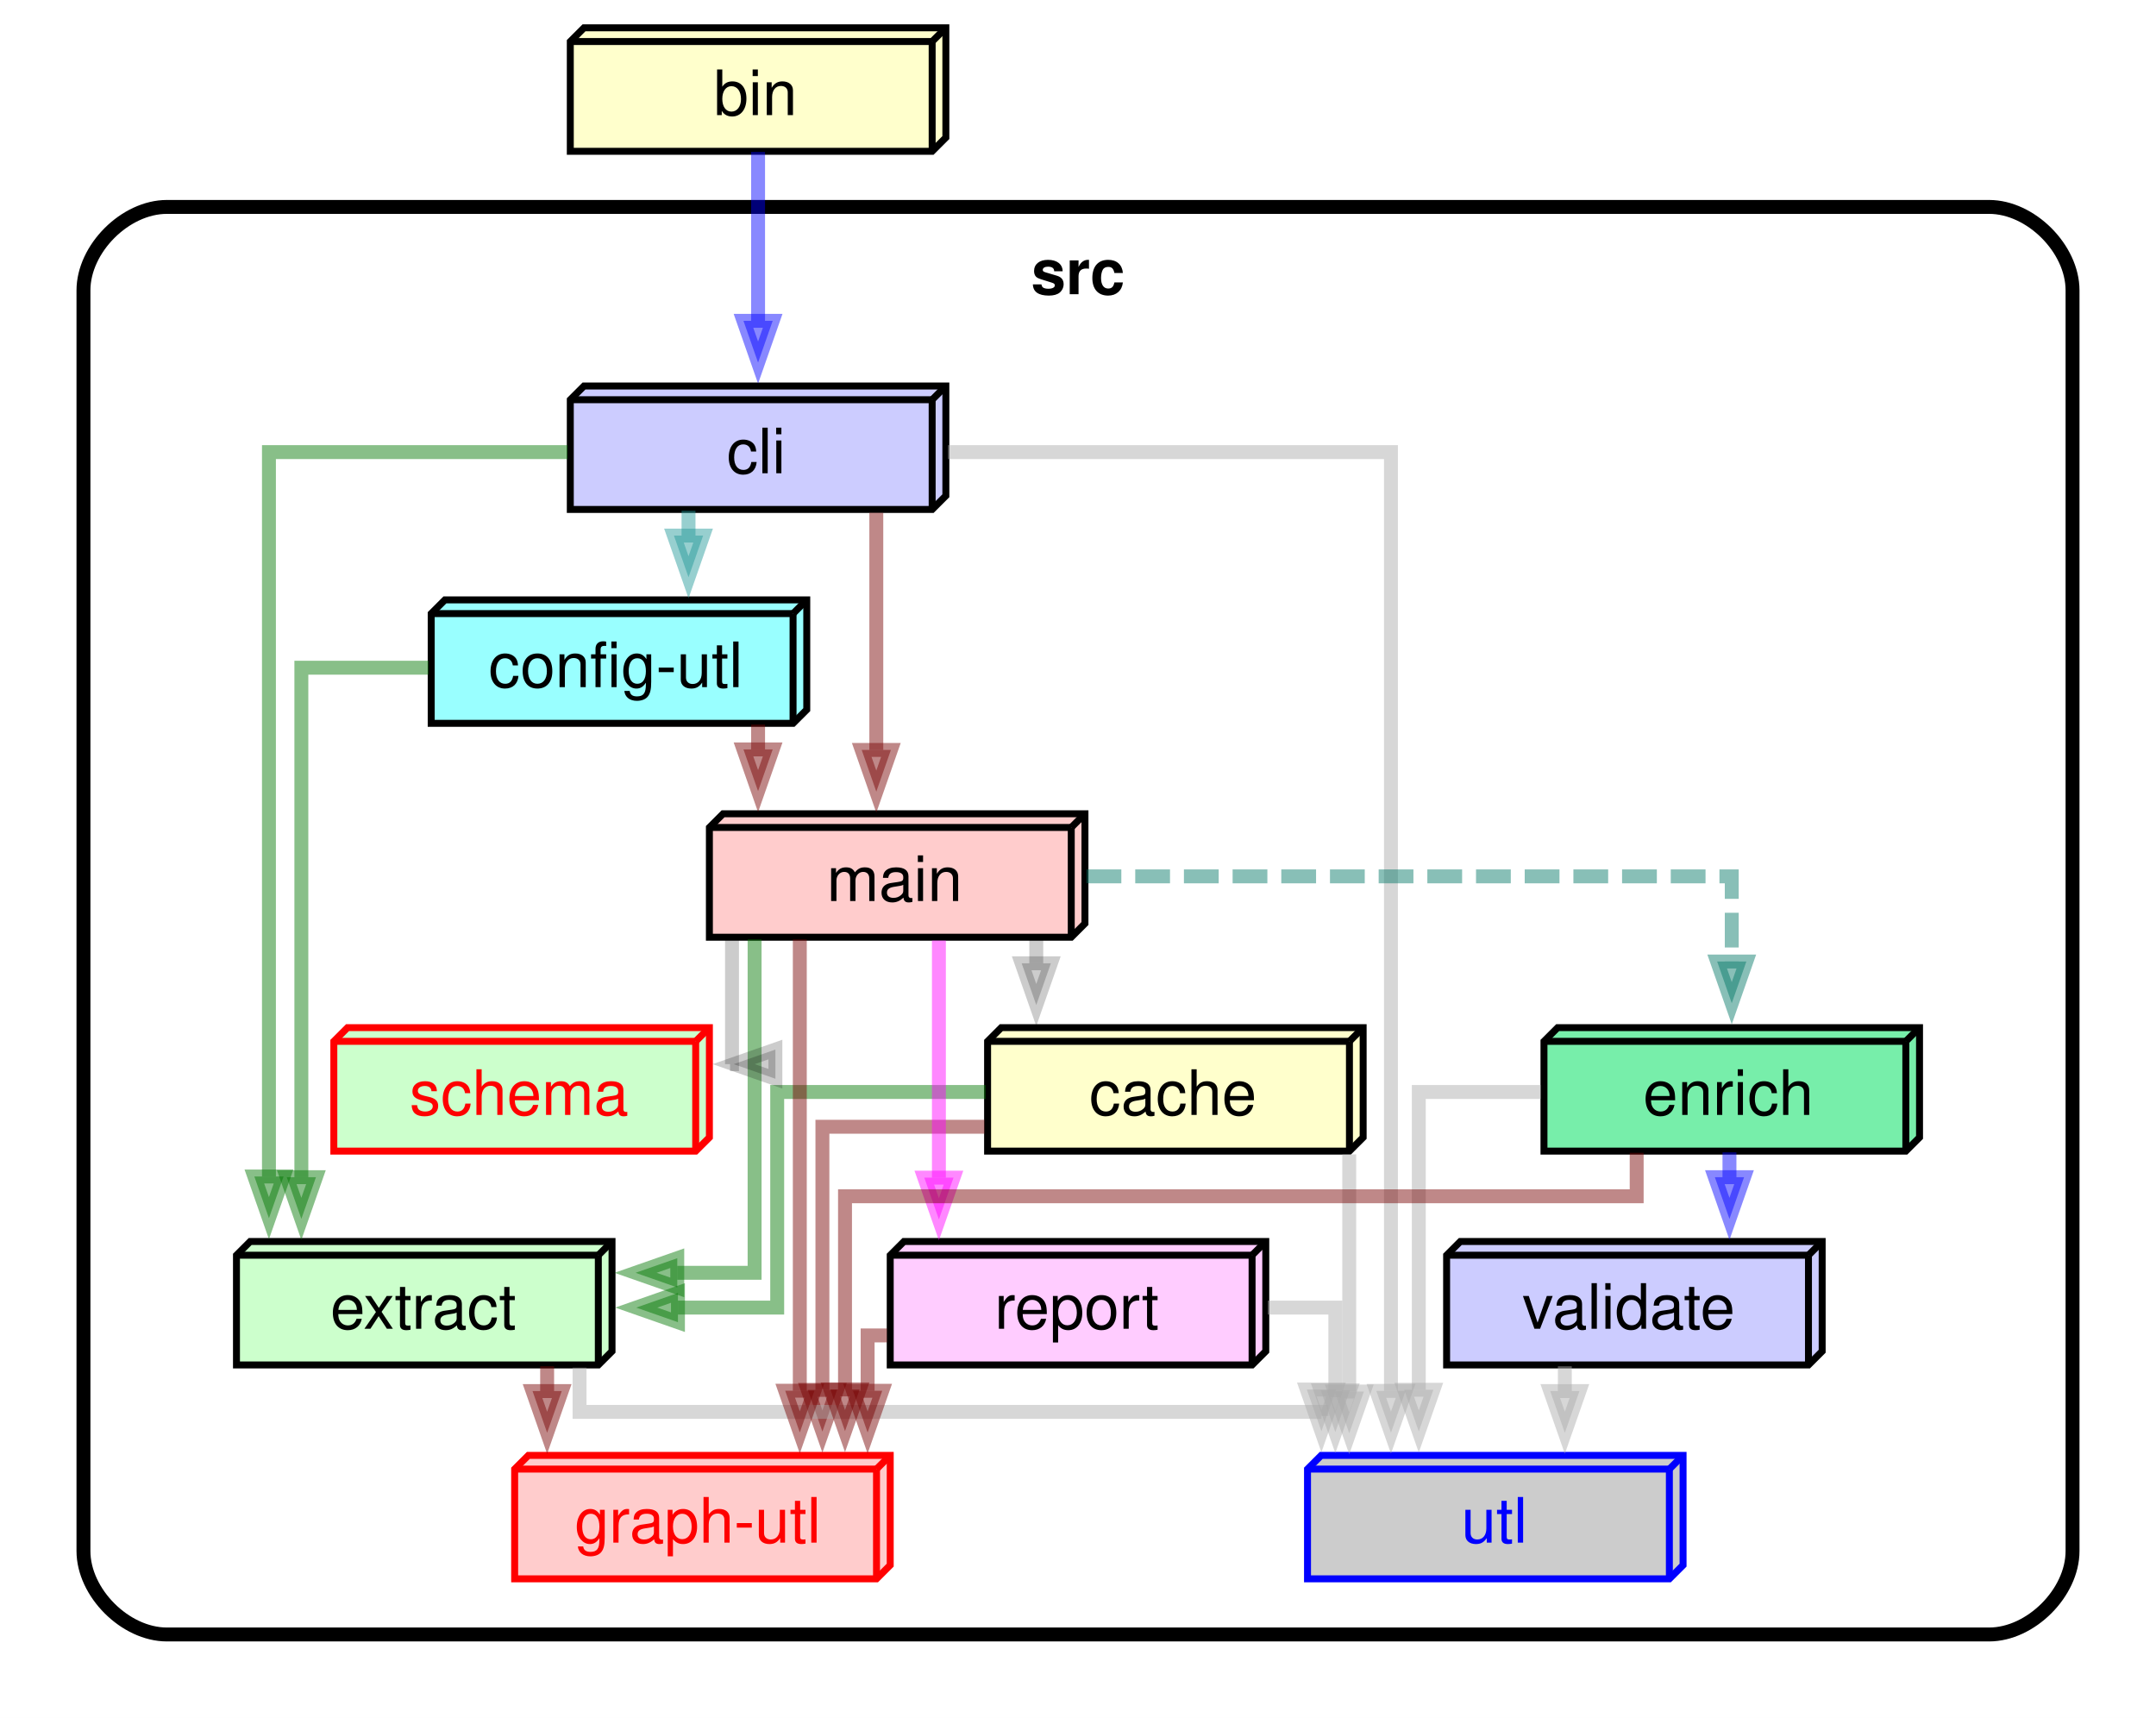
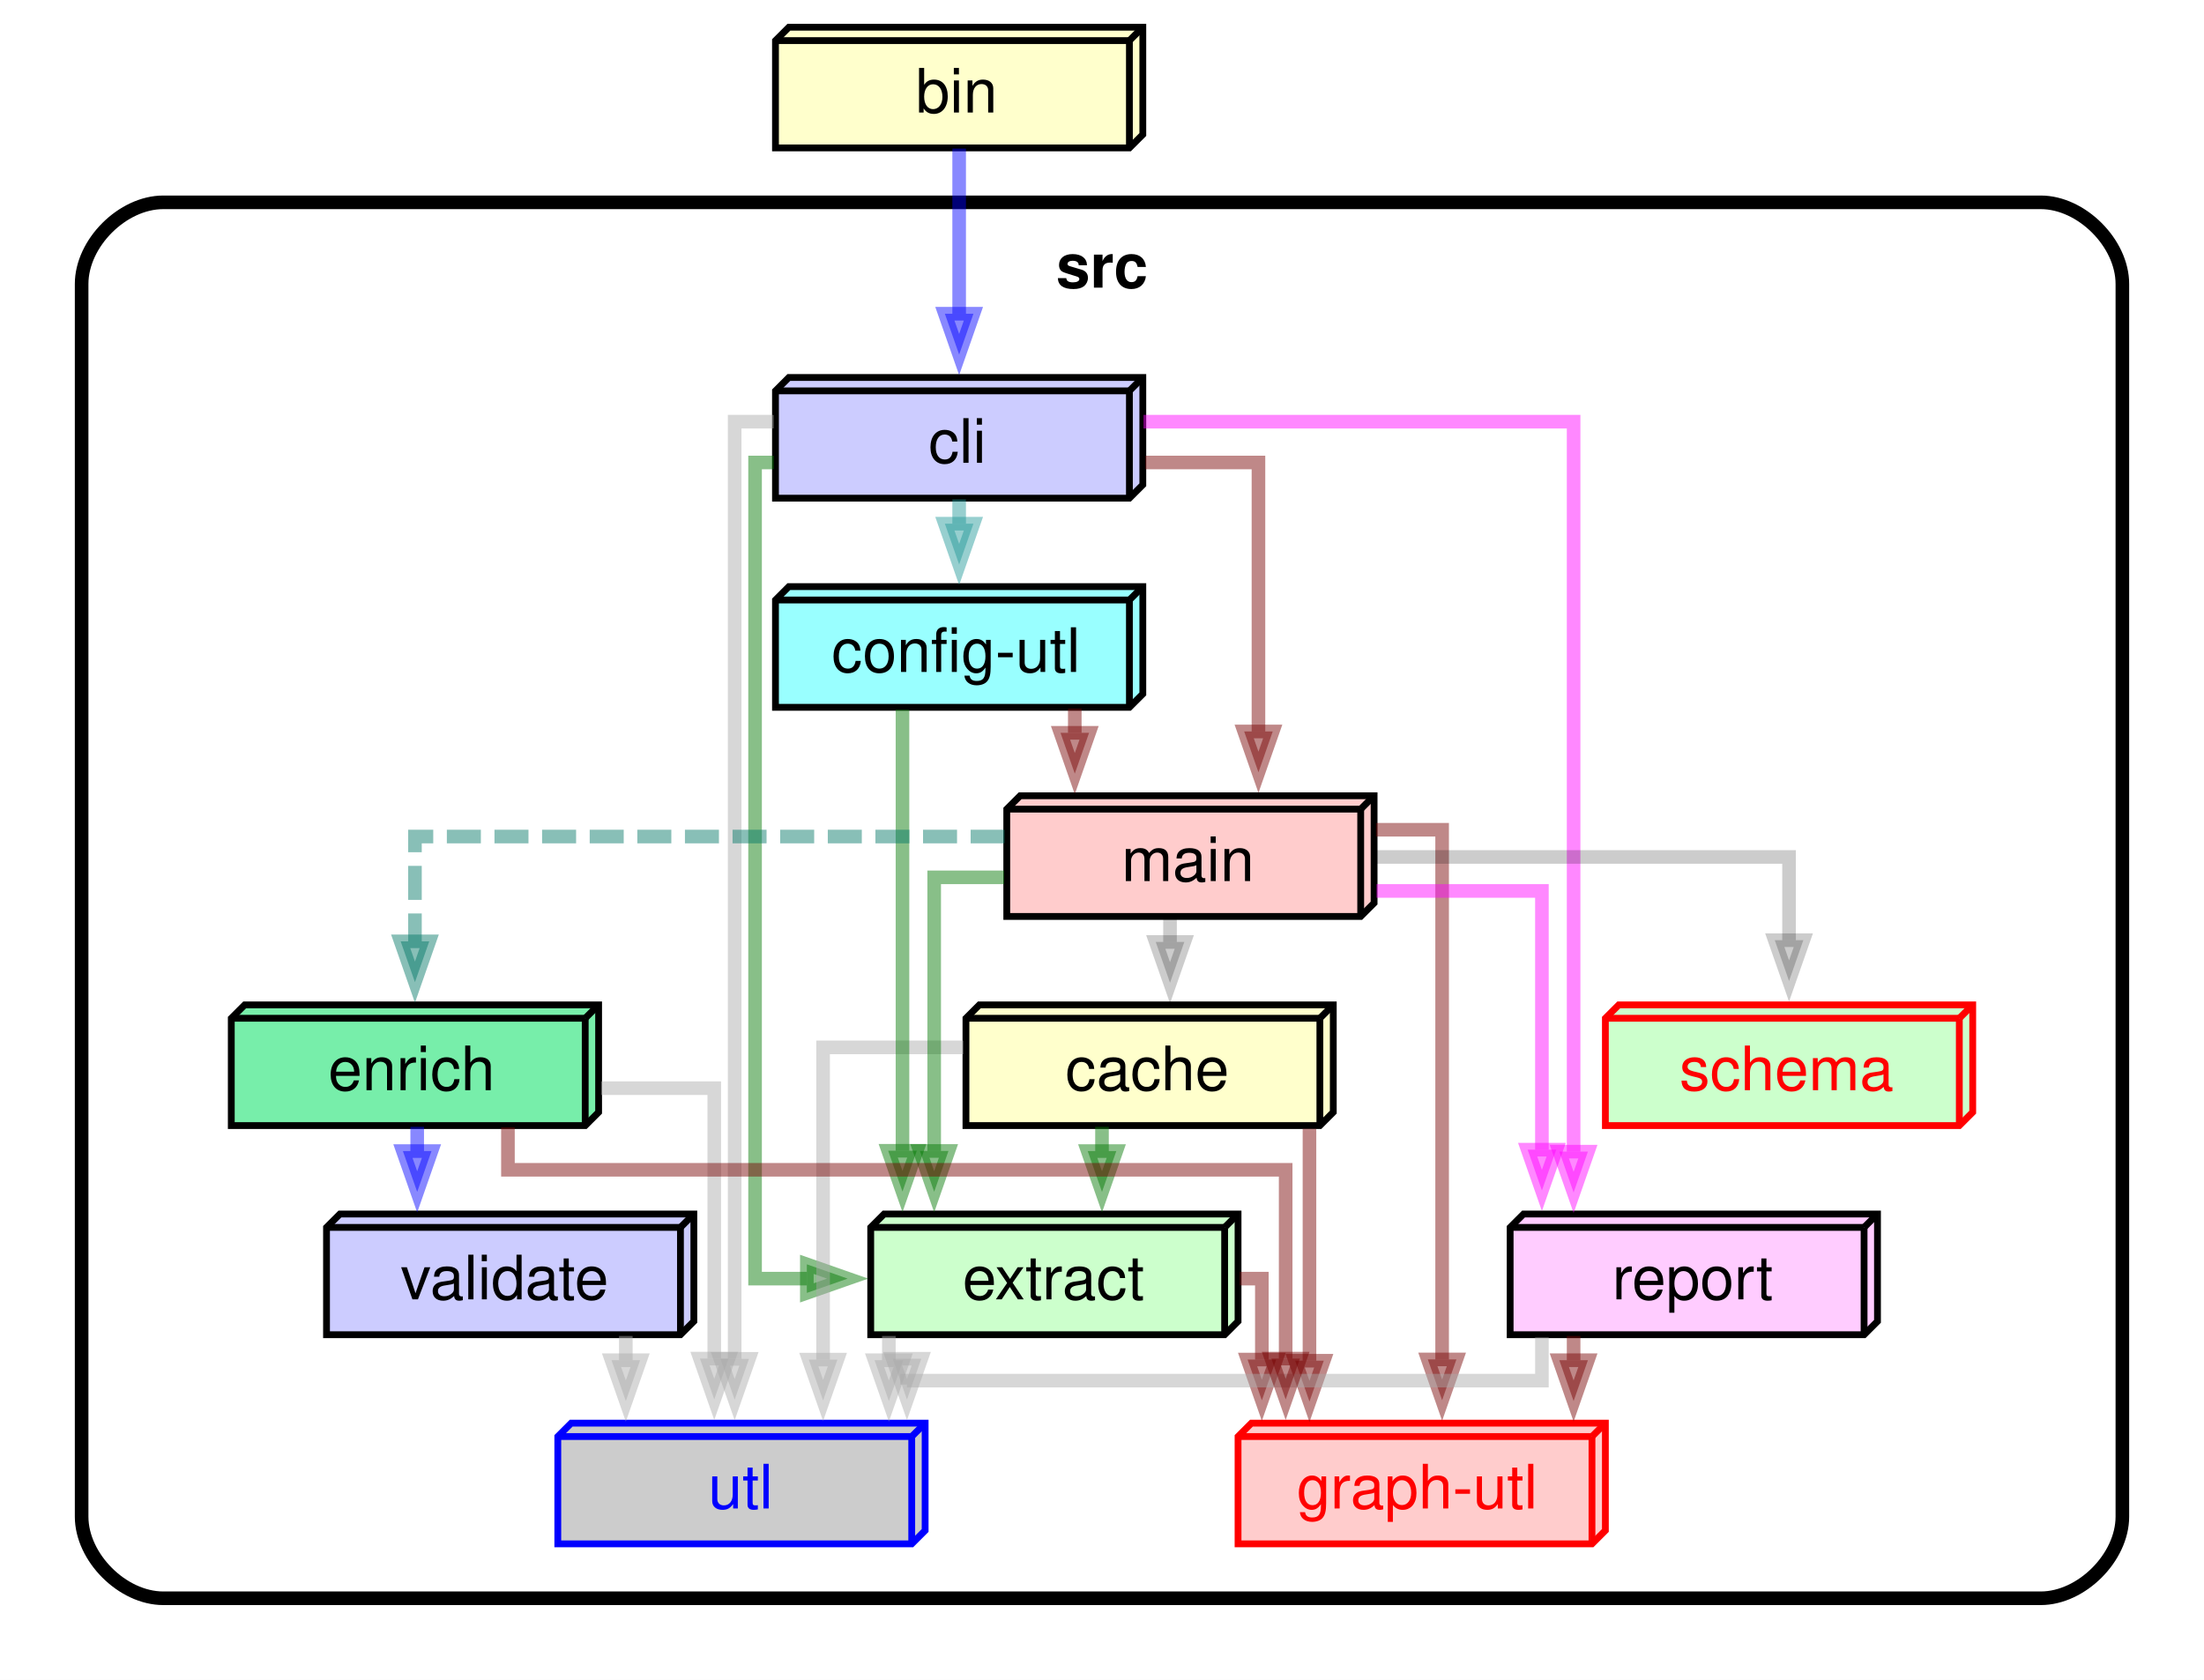
- <svg xmlns="http://www.w3.org/2000/svg" xmlns:xlink="http://www.w3.org/1999/xlink" width="310pt" height="247pt" viewBox="0.00 0.00 310.00 247.00">
+ <svg xmlns="http://www.w3.org/2000/svg" xmlns:xlink="http://www.w3.org/1999/xlink" width="324pt" height="247pt" viewBox="0.00 0.00 324.00 247.00">
  <g id="graph0" class="graph" transform="scale(1 1) rotate(0) translate(4 243)">
-     <polygon fill="white" stroke="none" points="-4,4 -4,-243 306,-243 306,4 -4,4" />
+     <polygon fill="white" stroke="none" points="-4,4 -4,-243 320,-243 320,4 -4,4" />
    <g id="clust1" class="cluster">
-       <path fill="#ffffff" stroke="black" stroke-width="2" d="M20,-8C20,-8 282,-8 282,-8 288,-8 294,-14 294,-20 294,-20 294,-201.25 294,-201.25 294,-207.25 288,-213.25 282,-213.25 282,-213.25 20,-213.25 20,-213.25 14,-213.25 8,-207.25 8,-201.25 8,-201.25 8,-20 8,-20 8,-14 14,-8 20,-8" />
-       <text text-anchor="middle" x="151" y="-200.7" font-family="Helvetica,sans-Serif" font-weight="bold" font-size="9.00">src</text>
+       <path fill="#ffffff" stroke="black" stroke-width="2" d="M20,-8C20,-8 296,-8 296,-8 302,-8 308,-14 308,-20 308,-20 308,-201.25 308,-201.25 308,-207.25 302,-213.25 296,-213.25 296,-213.25 20,-213.25 20,-213.25 14,-213.25 8,-207.25 8,-201.25 8,-201.25 8,-20 8,-20 8,-14 14,-8 20,-8" />
+       <text text-anchor="middle" x="158" y="-200.7" font-family="Helvetica,sans-Serif" font-weight="bold" font-size="9.00">src</text>
    </g>
    <g id="node1" class="node">
      <g id="a_node1">
        <a xlink:href="https://github.com/sverweij/dependency-cruiser/blob/main/bin/" xlink:title="bin">
-           <polygon fill="#ffffcc" stroke="black" points="132,-239 79.97,-239 78,-237.03 78,-221.25 130.03,-221.25 132,-223.22 132,-239" />
-           <polyline fill="none" stroke="black" points="130.03,-237.03 78,-237.03" />
-           <polyline fill="none" stroke="black" points="130.03,-237.03 130.03,-221.25" />
-           <polyline fill="none" stroke="black" points="130.03,-237.03 132,-239" />
-           <text text-anchor="start" x="98.62" y="-226.45" font-family="Helvetica,sans-Serif" font-size="9.00">bin</text>
+           <polygon fill="#ffffcc" stroke="black" points="164,-239 111.97,-239 110,-237.03 110,-221.25 162.03,-221.25 164,-223.22 164,-239" />
+           <polyline fill="none" stroke="black" points="162.03,-237.03 110,-237.03" />
+           <polyline fill="none" stroke="black" points="162.03,-237.03 162.03,-221.25" />
+           <polyline fill="none" stroke="black" points="162.03,-237.03 164,-239" />
+           <text text-anchor="start" x="130.62" y="-226.45" font-family="Helvetica,sans-Serif" font-size="9.00">bin</text>
        </a>
      </g>
    </g>
    <g id="node2" class="node">
      <g id="a_node2">
        <a xlink:href="https://github.com/sverweij/dependency-cruiser/blob/main/src/cli" xlink:title="cli">
-           <polygon fill="#ccccff" stroke="black" points="132,-187.5 79.97,-187.5 78,-185.53 78,-169.75 130.03,-169.75 132,-171.72 132,-187.5" />
-           <polyline fill="none" stroke="black" points="130.03,-185.53 78,-185.53" />
-           <polyline fill="none" stroke="black" points="130.03,-185.53 130.03,-169.75" />
-           <polyline fill="none" stroke="black" points="130.03,-185.53 132,-187.5" />
-           <text text-anchor="start" x="100.5" y="-174.95" font-family="Helvetica,sans-Serif" font-size="9.00">cli</text>
+           <polygon fill="#ccccff" stroke="black" points="164,-187.5 111.97,-187.5 110,-185.53 110,-169.75 162.03,-169.75 164,-171.72 164,-187.5" />
+           <polyline fill="none" stroke="black" points="162.03,-185.53 110,-185.53" />
+           <polyline fill="none" stroke="black" points="162.03,-185.53 162.03,-169.75" />
+           <polyline fill="none" stroke="black" points="162.03,-185.53 164,-187.5" />
+           <text text-anchor="start" x="132.5" y="-174.95" font-family="Helvetica,sans-Serif" font-size="9.00">cli</text>
        </a>
      </g>
    </g>
    <g id="edge1" class="edge">
-       <path fill="none" stroke="#0000ff" stroke-width="2" stroke-opacity="0.467" d="M105,-221.15C105,-221.15 105,-196.87 105,-196.87" />
-       <polygon fill="#0000ff" fill-opacity="0.467" stroke="#0000ff" stroke-width="2" stroke-opacity="0.467" points="107.1,-196.87 105,-190.87 102.9,-196.87 107.1,-196.87" />
+       <path fill="none" stroke="#0000ff" stroke-width="2" stroke-opacity="0.467" d="M137,-221.15C137,-221.15 137,-196.87 137,-196.87" />
+       <polygon fill="#0000ff" fill-opacity="0.467" stroke="#0000ff" stroke-width="2" stroke-opacity="0.467" points="139.1,-196.87 137,-190.87 134.9,-196.87 139.1,-196.87" />
    </g>
    <g id="node4" class="node">
      <g id="a_node4">
        <a xlink:href="https://github.com/sverweij/dependency-cruiser/blob/main/src/extract" xlink:title="extract">
-           <polygon fill="#ccffcc" stroke="black" points="84,-64.5 31.97,-64.5 30,-62.53 30,-46.75 82.03,-46.75 84,-48.72 84,-64.5" />
-           <polyline fill="none" stroke="black" points="82.03,-62.53 30,-62.53" />
-           <polyline fill="none" stroke="black" points="82.03,-62.53 82.03,-46.75" />
-           <polyline fill="none" stroke="black" points="82.03,-62.53 84,-64.5" />
-           <text text-anchor="start" x="43.5" y="-51.95" font-family="Helvetica,sans-Serif" font-size="9.00">extract</text>
+           <polygon fill="#ccffcc" stroke="black" points="178,-64.5 125.97,-64.5 124,-62.53 124,-46.75 176.03,-46.75 178,-48.72 178,-64.5" />
+           <polyline fill="none" stroke="black" points="176.03,-62.53 124,-62.53" />
+           <polyline fill="none" stroke="black" points="176.03,-62.53 176.03,-46.75" />
+           <polyline fill="none" stroke="black" points="176.03,-62.53 178,-64.5" />
+           <text text-anchor="start" x="137.5" y="-51.95" font-family="Helvetica,sans-Serif" font-size="9.00">extract</text>
        </a>
      </g>
    </g>
    <g id="edge7" class="edge">
-       <path fill="none" stroke="#007700" stroke-width="2" stroke-opacity="0.467" d="M77.61,-178C57.86,-178 34.67,-178 34.67,-178 34.67,-178 34.67,-73.85 34.67,-73.85" />
-       <polygon fill="#007700" fill-opacity="0.467" stroke="#007700" stroke-width="2" stroke-opacity="0.467" points="36.77,-73.85 34.67,-67.85 32.57,-73.85 36.77,-73.85" />
+       <path fill="none" stroke="#007700" stroke-width="2" stroke-opacity="0.467" d="M109.77,-175C108.05,-175 107,-175 107,-175 107,-175 107,-55 107,-55 107,-55 114.61,-55 114.61,-55" />
+       <polygon fill="#007700" fill-opacity="0.467" stroke="#007700" stroke-width="2" stroke-opacity="0.467" points="114.61,-57.1 120.61,-55 114.61,-52.9 114.61,-57.1" />
    </g>
    <g id="node5" class="node">
      <g id="a_node5">
        <a xlink:href="https://github.com/sverweij/dependency-cruiser/blob/main/src/utl" xlink:title="utl-module-not-shared-enough">
-           <polygon fill="#cccccc" stroke="blue" points="238,-33.75 185.97,-33.75 184,-31.78 184,-16 236.03,-16 238,-17.97 238,-33.75" />
-           <polyline fill="none" stroke="blue" points="236.03,-31.78 184,-31.78" />
-           <polyline fill="none" stroke="blue" points="236.03,-31.78 236.03,-16" />
-           <polyline fill="none" stroke="blue" points="236.03,-31.78 238,-33.75" />
-           <text text-anchor="start" x="206.12" y="-21.2" font-family="Helvetica,sans-Serif" font-size="9.00" fill="blue">utl</text>
+           <polygon fill="#cccccc" stroke="blue" points="132,-33.75 79.97,-33.75 78,-31.78 78,-16 130.03,-16 132,-17.97 132,-33.75" />
+           <polyline fill="none" stroke="blue" points="130.03,-31.78 78,-31.78" />
+           <polyline fill="none" stroke="blue" points="130.03,-31.78 130.03,-16" />
+           <polyline fill="none" stroke="blue" points="130.03,-31.78 132,-33.75" />
+           <text text-anchor="start" x="100.12" y="-21.2" font-family="Helvetica,sans-Serif" font-size="9.00" fill="blue">utl</text>
        </a>
      </g>
    </g>
    <g id="edge8" class="edge">
-       <path fill="none" stroke="#aaaaaa" stroke-width="2" stroke-opacity="0.467" d="M132.3,-178C159.11,-178 196,-178 196,-178 196,-178 196,-43.02 196,-43.02" />
-       <polygon fill="#aaaaaa" fill-opacity="0.467" stroke="#aaaaaa" stroke-width="2" stroke-opacity="0.467" points="198.1,-43.02 196,-37.02 193.9,-43.02 198.1,-43.02" />
+       <path fill="none" stroke="#aaaaaa" stroke-width="2" stroke-opacity="0.467" d="M109.75,-181C106.33,-181 104,-181 104,-181 104,-181 104,-43.2 104,-43.2" />
+       <polygon fill="#aaaaaa" fill-opacity="0.467" stroke="#aaaaaa" stroke-width="2" stroke-opacity="0.467" points="106.1,-43.2 104,-37.2 101.9,-43.2 106.1,-43.2" />
    </g>
    <g id="node7" class="node">
      <g id="a_node7">
        <a xlink:href="https://github.com/sverweij/dependency-cruiser/blob/main/src/config-utl" xlink:title="config-utl">
-           <polygon fill="#99ffff" stroke="black" points="112,-156.75 59.97,-156.75 58,-154.78 58,-139 110.03,-139 112,-140.97 112,-156.75" />
-           <polyline fill="none" stroke="black" points="110.03,-154.78 58,-154.78" />
-           <polyline fill="none" stroke="black" points="110.03,-154.78 110.03,-139" />
-           <polyline fill="none" stroke="black" points="110.03,-154.78 112,-156.75" />
-           <text text-anchor="start" x="66.25" y="-144.2" font-family="Helvetica,sans-Serif" font-size="9.00">config-utl</text>
+           <polygon fill="#99ffff" stroke="black" points="164,-156.75 111.97,-156.75 110,-154.78 110,-139 162.03,-139 164,-140.97 164,-156.75" />
+           <polyline fill="none" stroke="black" points="162.03,-154.78 110,-154.78" />
+           <polyline fill="none" stroke="black" points="162.03,-154.78 162.03,-139" />
+           <polyline fill="none" stroke="black" points="162.03,-154.78 164,-156.75" />
+           <text text-anchor="start" x="118.25" y="-144.2" font-family="Helvetica,sans-Serif" font-size="9.00">config-utl</text>
        </a>
      </g>
    </g>
    <g id="edge5" class="edge">
-       <path fill="none" stroke="#229999" stroke-width="2" stroke-dasharray="5,2" stroke-opacity="0.467" d="M95,-169.57C95,-169.57 95,-166 95,-166" />
-       <polygon fill="#229999" fill-opacity="0.467" stroke="#229999" stroke-width="2" stroke-opacity="0.467" points="97.1,-166 95,-160 92.9,-166 97.1,-166" />
+       <path fill="none" stroke="#229999" stroke-width="2" stroke-dasharray="5,2" stroke-opacity="0.467" d="M137,-169.57C137,-169.57 137,-166 137,-166" />
+       <polygon fill="#229999" fill-opacity="0.467" stroke="#229999" stroke-width="2" stroke-opacity="0.467" points="139.1,-166 137,-160 134.9,-166 139.1,-166" />
    </g>
    <g id="node8" class="node">
      <g id="a_node8">
        <a xlink:href="https://github.com/sverweij/dependency-cruiser/blob/main/src/main" xlink:title="main">
-           <polygon fill="#ffcccc" stroke="black" points="152,-126 99.97,-126 98,-124.03 98,-108.25 150.03,-108.25 152,-110.22 152,-126" />
-           <polyline fill="none" stroke="black" points="150.03,-124.03 98,-124.03" />
-           <polyline fill="none" stroke="black" points="150.03,-124.03 150.03,-108.25" />
-           <polyline fill="none" stroke="black" points="150.03,-124.03 152,-126" />
-           <text text-anchor="start" x="114.88" y="-113.45" font-family="Helvetica,sans-Serif" font-size="9.00">main</text>
+           <polygon fill="#ffcccc" stroke="black" points="198,-126 145.97,-126 144,-124.03 144,-108.25 196.03,-108.25 198,-110.22 198,-126" />
+           <polyline fill="none" stroke="black" points="196.03,-124.03 144,-124.03" />
+           <polyline fill="none" stroke="black" points="196.03,-124.03 196.03,-108.25" />
+           <polyline fill="none" stroke="black" points="196.03,-124.03 198,-126" />
+           <text text-anchor="start" x="160.88" y="-113.45" font-family="Helvetica,sans-Serif" font-size="9.00">main</text>
        </a>
      </g>
    </g>
    <g id="edge6" class="edge">
-       <path fill="none" stroke="#770000" stroke-width="2" stroke-opacity="0.467" d="M122,-169.28C122,-169.28 122,-135.18 122,-135.18" />
-       <polygon fill="#770000" fill-opacity="0.467" stroke="#770000" stroke-width="2" stroke-opacity="0.467" points="124.1,-135.18 122,-129.18 119.9,-135.18 124.1,-135.18" />
+       <path fill="none" stroke="#770000" stroke-width="2" stroke-opacity="0.467" d="M164.37,-175C173.31,-175 181,-175 181,-175 181,-175 181,-135.45 181,-135.45" />
+       <polygon fill="#770000" fill-opacity="0.467" stroke="#770000" stroke-width="2" stroke-opacity="0.467" points="183.1,-135.45 181,-129.45 178.9,-135.45 183.1,-135.45" />
+     </g>
+     <g id="node9" class="node">
+       <g id="a_node9">
+         <a xlink:href="https://github.com/sverweij/dependency-cruiser/blob/main/src/report" xlink:title="report">
+           <polygon fill="#ffccff" stroke="black" points="272,-64.5 219.97,-64.5 218,-62.53 218,-46.75 270.03,-46.75 272,-48.72 272,-64.5" />
+           <polyline fill="none" stroke="black" points="270.03,-62.53 218,-62.53" />
+           <polyline fill="none" stroke="black" points="270.03,-62.53 270.03,-46.75" />
+           <polyline fill="none" stroke="black" points="270.03,-62.53 272,-64.5" />
+           <text text-anchor="start" x="233" y="-51.95" font-family="Helvetica,sans-Serif" font-size="9.00">report</text>
+         </a>
+       </g>
+     </g>
+     <g id="edge9" class="edge">
+       <path fill="none" stroke="#ff00ff" stroke-width="2" stroke-opacity="0.467" d="M164.1,-181C190.71,-181 227.33,-181 227.33,-181 227.33,-181 227.33,-73.67 227.33,-73.67" />
+       <polygon fill="#ff00ff" fill-opacity="0.467" stroke="#ff00ff" stroke-width="2" stroke-opacity="0.467" points="229.43,-73.67 227.33,-67.67 225.23,-73.67 229.43,-73.67" />
    </g>
    <g id="node3" class="node">
      <g id="a_node3">
        <a xlink:href="https://github.com/sverweij/dependency-cruiser/blob/main/src/cache" xlink:title="cache">
          <polygon fill="#ffffcc" stroke="black" points="192,-95.25 139.97,-95.25 138,-93.28 138,-77.5 190.03,-77.5 192,-79.47 192,-95.25" />
          <polyline fill="none" stroke="black" points="190.03,-93.28 138,-93.28" />
          <polyline fill="none" stroke="black" points="190.03,-93.28 190.03,-77.5" />
          <polyline fill="none" stroke="black" points="190.03,-93.28 192,-95.25" />
          <text text-anchor="start" x="152.62" y="-82.7" font-family="Helvetica,sans-Serif" font-size="9.00">cache</text>
        </a>
      </g>
    </g>
    <g id="edge2" class="edge">
-       <path fill="none" stroke="#007700" stroke-width="2" stroke-opacity="0.467" d="M137.72,-86C122.97,-86 107.75,-86 107.75,-86 107.75,-86 107.75,-55 107.75,-55 107.75,-55 93.48,-55 93.48,-55" />
-       <polygon fill="#007700" fill-opacity="0.467" stroke="#007700" stroke-width="2" stroke-opacity="0.467" points="93.48,-52.9 87.48,-55 93.48,-57.1 93.48,-52.9" />
+       <path fill="none" stroke="#007700" stroke-width="2" stroke-opacity="0.467" d="M158,-77.32C158,-77.32 158,-73.75 158,-73.75" />
+       <polygon fill="#007700" fill-opacity="0.467" stroke="#007700" stroke-width="2" stroke-opacity="0.467" points="160.1,-73.75 158,-67.75 155.9,-73.75 160.1,-73.75" />
    </g>
    <g id="edge3" class="edge">
-       <path fill="none" stroke="#aaaaaa" stroke-width="2" stroke-opacity="0.467" d="M190,-77.03C190,-77.03 190,-42.93 190,-42.93" />
-       <polygon fill="#aaaaaa" fill-opacity="0.467" stroke="#aaaaaa" stroke-width="2" stroke-opacity="0.467" points="192.1,-42.93 190,-36.93 187.9,-42.93 192.1,-42.93" />
+       <path fill="none" stroke="#aaaaaa" stroke-width="2" stroke-opacity="0.467" d="M137.63,-89C126.86,-89 117,-89 117,-89 117,-89 117,-43.09 117,-43.09" />
+       <polygon fill="#aaaaaa" fill-opacity="0.467" stroke="#aaaaaa" stroke-width="2" stroke-opacity="0.467" points="119.1,-43.09 117,-37.09 114.9,-43.09 119.1,-43.09" />
    </g>
    <g id="node6" class="node">
      <g id="a_node6">
        <a xlink:href="https://github.com/sverweij/dependency-cruiser/blob/main/src/graph-utl" xlink:title="not-unreachable-from-cli">
-           <polygon fill="#ffcccc" stroke="red" points="124,-33.75 71.97,-33.75 70,-31.78 70,-16 122.03,-16 124,-17.97 124,-33.75" />
-           <polyline fill="none" stroke="red" points="122.03,-31.78 70,-31.78" />
-           <polyline fill="none" stroke="red" points="122.03,-31.78 122.03,-16" />
-           <polyline fill="none" stroke="red" points="122.03,-31.78 124,-33.75" />
-           <text text-anchor="start" x="78.62" y="-21.2" font-family="Helvetica,sans-Serif" font-size="9.00" fill="red">graph-utl</text>
+           <polygon fill="#ffcccc" stroke="red" points="232,-33.75 179.97,-33.75 178,-31.78 178,-16 230.03,-16 232,-17.97 232,-33.75" />
+           <polyline fill="none" stroke="red" points="230.03,-31.78 178,-31.78" />
+           <polyline fill="none" stroke="red" points="230.03,-31.78 230.03,-16" />
+           <polyline fill="none" stroke="red" points="230.03,-31.78 232,-33.75" />
+           <text text-anchor="start" x="186.62" y="-21.2" font-family="Helvetica,sans-Serif" font-size="9.00" fill="red">graph-utl</text>
        </a>
      </g>
    </g>
    <g id="edge4" class="edge">
-       <path fill="none" stroke="#770000" stroke-width="2" stroke-opacity="0.467" d="M137.55,-81C125.59,-81 114.25,-81 114.25,-81 114.25,-81 114.25,-43.17 114.25,-43.17" />
-       <polygon fill="#770000" fill-opacity="0.467" stroke="#770000" stroke-width="2" stroke-opacity="0.467" points="116.35,-43.17 114.25,-37.17 112.15,-43.17 116.35,-43.17" />
-     </g>
-     <g id="edge14" class="edge">
-       <path fill="none" stroke="#aaaaaa" stroke-width="2" stroke-opacity="0.467" d="M79.33,-46.36C79.33,-42.99 79.33,-40 79.33,-40 79.33,-40 186,-40 186,-40 186,-40 186,-39.42 186,-39.42" />
-       <polygon fill="#aaaaaa" fill-opacity="0.467" stroke="#aaaaaa" stroke-width="2" stroke-opacity="0.467" points="188.1,-43.22 186,-37.22 183.9,-43.22 188.1,-43.22" />
+       <path fill="none" stroke="#770000" stroke-width="2" stroke-opacity="0.467" d="M188.5,-77.03C188.5,-77.03 188.5,-42.93 188.5,-42.93" />
+       <polygon fill="#770000" fill-opacity="0.467" stroke="#770000" stroke-width="2" stroke-opacity="0.467" points="190.6,-42.93 188.5,-36.93 186.4,-42.93 190.6,-42.93" />
    </g>
    <g id="edge15" class="edge">
-       <path fill="none" stroke="#770000" stroke-width="2" stroke-opacity="0.467" d="M74.67,-46.57C74.67,-46.57 74.67,-43 74.67,-43" />
-       <polygon fill="#770000" fill-opacity="0.467" stroke="#770000" stroke-width="2" stroke-opacity="0.467" points="76.77,-43 74.67,-37 72.57,-43 76.77,-43" />
-     </g>
-     <g id="edge9" class="edge">
-       <path fill="none" stroke="#007700" stroke-width="2" stroke-opacity="0.467" d="M57.64,-147C47.92,-147 39.33,-147 39.33,-147 39.33,-147 39.33,-73.75 39.33,-73.75" />
-       <polygon fill="#007700" fill-opacity="0.467" stroke="#007700" stroke-width="2" stroke-opacity="0.467" points="41.43,-73.75 39.33,-67.75 37.23,-73.75 41.43,-73.75" />
+       <path fill="none" stroke="#aaaaaa" stroke-width="2" stroke-opacity="0.467" d="M126.67,-46.57C126.67,-46.57 126.67,-43 126.67,-43" />
+       <polygon fill="#aaaaaa" fill-opacity="0.467" stroke="#aaaaaa" stroke-width="2" stroke-opacity="0.467" points="128.77,-43 126.67,-37 124.57,-43 128.77,-43" />
+     </g>
+     <g id="edge16" class="edge">
+       <path fill="none" stroke="#770000" stroke-width="2" stroke-opacity="0.467" d="M178.24,-55C180.24,-55 181.5,-55 181.5,-55 181.5,-55 181.5,-43.1 181.5,-43.1" />
+       <polygon fill="#770000" fill-opacity="0.467" stroke="#770000" stroke-width="2" stroke-opacity="0.467" points="183.6,-43.1 181.5,-37.1 179.4,-43.1 183.6,-43.1" />
    </g>
    <g id="edge10" class="edge">
-       <path fill="none" stroke="#770000" stroke-width="2" stroke-opacity="0.467" d="M105,-138.82C105,-138.82 105,-135.25 105,-135.25" />
-       <polygon fill="#770000" fill-opacity="0.467" stroke="#770000" stroke-width="2" stroke-opacity="0.467" points="107.1,-135.25 105,-129.25 102.9,-135.25 107.1,-135.25" />
+       <path fill="none" stroke="#007700" stroke-width="2" stroke-opacity="0.467" d="M128.67,-138.69C128.67,-138.69 128.67,-73.8 128.67,-73.8" />
+       <polygon fill="#007700" fill-opacity="0.467" stroke="#007700" stroke-width="2" stroke-opacity="0.467" points="130.77,-73.8 128.67,-67.8 126.57,-73.8 130.77,-73.8" />
+     </g>
+     <g id="edge11" class="edge">
+       <path fill="none" stroke="#770000" stroke-width="2" stroke-opacity="0.467" d="M154,-138.82C154,-138.82 154,-135.25 154,-135.25" />
+       <polygon fill="#770000" fill-opacity="0.467" stroke="#770000" stroke-width="2" stroke-opacity="0.467" points="156.1,-135.25 154,-129.25 151.9,-135.25 156.1,-135.25" />
+     </g>
+     <g id="edge18" class="edge">
+       <path fill="none" stroke="#000000" stroke-width="2" stroke-dasharray="5,2" stroke-opacity="0.2" d="M168,-108.07C168,-108.07 168,-104.5 168,-104.5" />
+       <polygon fill="#000000" fill-opacity="0.2" stroke="#000000" stroke-width="2" stroke-opacity="0.2" points="170.1,-104.5 168,-98.5 165.9,-104.5 170.1,-104.5" />
    </g>
    <g id="edge17" class="edge">
-       <path fill="none" stroke="#000000" stroke-width="2" stroke-dasharray="5,2" stroke-opacity="0.2" d="M145,-108.07C145,-108.07 145,-104.5 145,-104.5" />
-       <polygon fill="#000000" fill-opacity="0.2" stroke="#000000" stroke-width="2" stroke-opacity="0.2" points="147.1,-104.5 145,-98.5 142.9,-104.5 147.1,-104.5" />
-     </g>
-     <g id="edge16" class="edge">
-       <path fill="none" stroke="#007700" stroke-width="2" stroke-opacity="0.467" d="M104.5,-107.95C104.5,-91.8 104.5,-60 104.5,-60 104.5,-60 93.38,-60 93.38,-60" />
-       <polygon fill="#007700" fill-opacity="0.467" stroke="#007700" stroke-width="2" stroke-opacity="0.467" points="93.38,-57.9 87.38,-60 93.38,-62.1 93.38,-57.9" />
+       <path fill="none" stroke="#007700" stroke-width="2" stroke-opacity="0.467" d="M143.63,-114C137.78,-114 133.33,-114 133.33,-114 133.33,-114 133.33,-73.77 133.33,-73.77" />
+       <polygon fill="#007700" fill-opacity="0.467" stroke="#007700" stroke-width="2" stroke-opacity="0.467" points="135.43,-73.77 133.33,-67.77 131.23,-73.77 135.43,-73.77" />
+     </g>
+     <g id="edge21" class="edge">
+       <path fill="none" stroke="#770000" stroke-width="2" stroke-opacity="0.467" d="M198.28,-121C203.82,-121 208,-121 208,-121 208,-121 208,-43.12 208,-43.12" />
+       <polygon fill="#770000" fill-opacity="0.467" stroke="#770000" stroke-width="2" stroke-opacity="0.467" points="210.1,-43.12 208,-37.12 205.9,-43.12 210.1,-43.12" />
    </g>
    <g id="edge20" class="edge">
-       <path fill="none" stroke="#770000" stroke-width="2" stroke-opacity="0.467" d="M111,-107.94C111,-107.94 111,-43.05 111,-43.05" />
-       <polygon fill="#770000" fill-opacity="0.467" stroke="#770000" stroke-width="2" stroke-opacity="0.467" points="113.1,-43.05 111,-37.05 108.9,-43.05 113.1,-43.05" />
-     </g>
-     <g id="node9" class="node">
-       <g id="a_node9">
+       <path fill="none" stroke="#ff00ff" stroke-width="2" stroke-opacity="0.467" d="M198.35,-112C210.74,-112 222.67,-112 222.67,-112 222.67,-112 222.67,-73.96 222.67,-73.96" />
+       <polygon fill="#ff00ff" fill-opacity="0.467" stroke="#ff00ff" stroke-width="2" stroke-opacity="0.467" points="224.77,-73.96 222.67,-67.96 220.57,-73.96 224.77,-73.96" />
+     </g>
+     <g id="node10" class="node">
+       <g id="a_node10">
        <a xlink:href="https://github.com/sverweij/dependency-cruiser/blob/main/src/enrich" xlink:title="enrich">
-           <polygon fill="#77eeaa" stroke="black" points="272,-95.25 219.97,-95.25 218,-93.28 218,-77.5 270.03,-77.5 272,-79.47 272,-95.25" />
-           <polyline fill="none" stroke="black" points="270.03,-93.28 218,-93.28" />
-           <polyline fill="none" stroke="black" points="270.03,-93.28 270.03,-77.5" />
-           <polyline fill="none" stroke="black" points="270.03,-93.28 272,-95.25" />
-           <text text-anchor="start" x="232.25" y="-82.7" font-family="Helvetica,sans-Serif" font-size="9.00">enrich</text>
-         </a>
-       </g>
-     </g>
-     <g id="edge18" class="edge">
-       <path fill="none" stroke="#007766" stroke-width="2" stroke-dasharray="5,2" stroke-opacity="0.467" d="M152.23,-117C187.63,-117 245,-117 245,-117 245,-117 245,-104.76 245,-104.76" />
-       <polygon fill="#007766" fill-opacity="0.467" stroke="#007766" stroke-width="2" stroke-opacity="0.467" points="247.1,-104.76 245,-98.76 242.9,-104.76 247.1,-104.76" />
-     </g>
-     <g id="node11" class="node">
-       <g id="a_node11">
-         <a xlink:href="https://github.com/sverweij/dependency-cruiser/blob/main/src/report" xlink:title="report">
-           <polygon fill="#ffccff" stroke="black" points="178,-64.5 125.97,-64.5 124,-62.53 124,-46.75 176.03,-46.75 178,-48.72 178,-64.5" />
-           <polyline fill="none" stroke="black" points="176.03,-62.53 124,-62.53" />
-           <polyline fill="none" stroke="black" points="176.03,-62.53 176.03,-46.75" />
-           <polyline fill="none" stroke="black" points="176.03,-62.53 178,-64.5" />
-           <text text-anchor="start" x="139" y="-51.95" font-family="Helvetica,sans-Serif" font-size="9.00">report</text>
+           <polygon fill="#77eeaa" stroke="black" points="84,-95.25 31.97,-95.25 30,-93.28 30,-77.5 82.03,-77.5 84,-79.47 84,-95.25" />
+           <polyline fill="none" stroke="black" points="82.03,-93.28 30,-93.28" />
+           <polyline fill="none" stroke="black" points="82.03,-93.28 82.03,-77.5" />
+           <polyline fill="none" stroke="black" points="82.03,-93.28 84,-95.25" />
+           <text text-anchor="start" x="44.25" y="-82.7" font-family="Helvetica,sans-Serif" font-size="9.00">enrich</text>
        </a>
      </g>
    </g>
    <g id="edge19" class="edge">
-       <path fill="none" stroke="#ff00ff" stroke-width="2" stroke-opacity="0.467" d="M131,-107.78C131,-107.78 131,-73.68 131,-73.68" />
-       <polygon fill="#ff00ff" fill-opacity="0.467" stroke="#ff00ff" stroke-width="2" stroke-opacity="0.467" points="133.1,-73.68 131,-67.68 128.9,-73.68 133.1,-73.68" />
+       <path fill="none" stroke="#007766" stroke-width="2" stroke-dasharray="5,2" stroke-opacity="0.467" d="M143.69,-120C109.97,-120 57,-120 57,-120 57,-120 57,-104.59 57,-104.59" />
+       <polygon fill="#007766" fill-opacity="0.467" stroke="#007766" stroke-width="2" stroke-opacity="0.467" points="59.1,-104.59 57,-98.59 54.9,-104.59 59.1,-104.59" />
    </g>
    <g id="node12" class="node">
      <g id="a_node12">
        <a xlink:href="https://github.com/sverweij/dependency-cruiser/blob/main/src/schema" xlink:title="not-unreachable-from-cli">
-           <polygon fill="#ccffcc" stroke="red" points="98,-95.25 45.97,-95.25 44,-93.28 44,-77.5 96.03,-77.5 98,-79.47 98,-95.25" />
-           <polyline fill="none" stroke="red" points="96.03,-93.28 44,-93.28" />
-           <polyline fill="none" stroke="red" points="96.03,-93.28 96.03,-77.5" />
-           <polyline fill="none" stroke="red" points="96.03,-93.28 98,-95.25" />
-           <text text-anchor="start" x="54.88" y="-82.7" font-family="Helvetica,sans-Serif" font-size="9.00" fill="red">schema</text>
-         </a>
-       </g>
-     </g>
-     <g id="edge21" class="edge">
-       <path fill="none" stroke="#000000" stroke-width="2" stroke-opacity="0.2" d="M101.25,-107.94C101.25,-100.07 101.25,-90 101.25,-90 101.25,-90 100.97,-90 100.97,-90" />
-       <polygon fill="#000000" fill-opacity="0.2" stroke="#000000" stroke-width="2" stroke-opacity="0.2" points="107.49,-87.9 101.49,-90 107.49,-92.1 107.49,-87.9" />
+           <polygon fill="#ccffcc" stroke="red" points="286,-95.25 233.97,-95.25 232,-93.28 232,-77.5 284.03,-77.5 286,-79.47 286,-95.25" />
+           <polyline fill="none" stroke="red" points="284.03,-93.28 232,-93.28" />
+           <polyline fill="none" stroke="red" points="284.03,-93.28 284.03,-77.5" />
+           <polyline fill="none" stroke="red" points="284.03,-93.28 286,-95.25" />
+           <text text-anchor="start" x="242.88" y="-82.7" font-family="Helvetica,sans-Serif" font-size="9.00" fill="red">schema</text>
+         </a>
+       </g>
+     </g>
+     <g id="edge22" class="edge">
+       <path fill="none" stroke="#000000" stroke-width="2" stroke-opacity="0.2" d="M198.36,-117C224.19,-117 259,-117 259,-117 259,-117 259,-104.76 259,-104.76" />
+       <polygon fill="#000000" fill-opacity="0.2" stroke="#000000" stroke-width="2" stroke-opacity="0.2" points="261.1,-104.76 259,-98.76 256.9,-104.76 261.1,-104.76" />
+     </g>
+     <g id="edge24" class="edge">
+       <path fill="none" stroke="#aaaaaa" stroke-width="2" stroke-opacity="0.467" d="M222.67,-46.36C222.67,-42.99 222.67,-40 222.67,-40 222.67,-40 129.33,-40 129.33,-40 129.33,-40 129.33,-39.42 129.33,-39.42" />
+       <polygon fill="#aaaaaa" fill-opacity="0.467" stroke="#aaaaaa" stroke-width="2" stroke-opacity="0.467" points="131.43,-43.22 129.33,-37.22 127.23,-43.22 131.43,-43.22" />
+     </g>
+     <g id="edge23" class="edge">
+       <path fill="none" stroke="#770000" stroke-width="2" stroke-opacity="0.467" d="M227.33,-46.57C227.33,-46.57 227.33,-43 227.33,-43" />
+       <polygon fill="#770000" fill-opacity="0.467" stroke="#770000" stroke-width="2" stroke-opacity="0.467" points="229.43,-43 227.33,-37 225.23,-43 229.43,-43" />
+     </g>
+     <g id="edge14" class="edge">
+       <path fill="none" stroke="#aaaaaa" stroke-width="2" stroke-opacity="0.467" d="M84.37,-83C93.31,-83 101,-83 101,-83 101,-83 101,-43.24 101,-43.24" />
+       <polygon fill="#aaaaaa" fill-opacity="0.467" stroke="#aaaaaa" stroke-width="2" stroke-opacity="0.467" points="103.1,-43.24 101,-37.24 98.9,-43.24 103.1,-43.24" />
+     </g>
+     <g id="edge12" class="edge">
+       <path fill="none" stroke="#770000" stroke-width="2" stroke-opacity="0.467" d="M70.67,-77.25C70.67,-73.94 70.67,-71 70.67,-71 70.67,-71 185,-71 185,-71 185,-71 185,-43.24 185,-43.24" />
+       <polygon fill="#770000" fill-opacity="0.467" stroke="#770000" stroke-width="2" stroke-opacity="0.467" points="187.1,-43.24 185,-37.24 182.9,-43.24 187.1,-43.24" />
+     </g>
+     <g id="node11" class="node">
+       <g id="a_node11">
+         <a xlink:href="https://github.com/sverweij/dependency-cruiser/blob/main/src/validate" xlink:title="validate">
+           <polygon fill="#ccccff" stroke="black" points="98,-64.5 45.97,-64.5 44,-62.53 44,-46.75 96.03,-46.75 98,-48.72 98,-64.5" />
+           <polyline fill="none" stroke="black" points="96.03,-62.53 44,-62.53" />
+           <polyline fill="none" stroke="black" points="96.03,-62.53 96.03,-46.75" />
+           <polyline fill="none" stroke="black" points="96.03,-62.53 98,-64.5" />
+           <text text-anchor="start" x="54.88" y="-51.95" font-family="Helvetica,sans-Serif" font-size="9.00">validate</text>
+         </a>
+       </g>
    </g>
    <g id="edge13" class="edge">
-       <path fill="none" stroke="#aaaaaa" stroke-width="2" stroke-opacity="0.467" d="M217.53,-86C208.16,-86 200,-86 200,-86 200,-86 200,-43.19 200,-43.19" />
-       <polygon fill="#aaaaaa" fill-opacity="0.467" stroke="#aaaaaa" stroke-width="2" stroke-opacity="0.467" points="202.1,-43.19 200,-37.19 197.9,-43.19 202.1,-43.19" />
-     </g>
-     <g id="edge11" class="edge">
-       <path fill="none" stroke="#770000" stroke-width="2" stroke-opacity="0.467" d="M231.33,-77.25C231.33,-73.94 231.33,-71 231.33,-71 231.33,-71 117.5,-71 117.5,-71 117.5,-71 117.5,-43.24 117.5,-43.24" />
-       <polygon fill="#770000" fill-opacity="0.467" stroke="#770000" stroke-width="2" stroke-opacity="0.467" points="119.6,-43.24 117.5,-37.24 115.4,-43.24 119.6,-43.24" />
-     </g>
-     <g id="node10" class="node">
-       <g id="a_node10">
-         <a xlink:href="https://github.com/sverweij/dependency-cruiser/blob/main/src/validate" xlink:title="validate">
-           <polygon fill="#ccccff" stroke="black" points="258,-64.5 205.97,-64.5 204,-62.53 204,-46.75 256.03,-46.75 258,-48.72 258,-64.5" />
-           <polyline fill="none" stroke="black" points="256.03,-62.53 204,-62.53" />
-           <polyline fill="none" stroke="black" points="256.03,-62.53 256.03,-46.75" />
-           <polyline fill="none" stroke="black" points="256.03,-62.53 258,-64.5" />
-           <text text-anchor="start" x="214.88" y="-51.95" font-family="Helvetica,sans-Serif" font-size="9.00">validate</text>
-         </a>
-       </g>
-     </g>
-     <g id="edge12" class="edge">
-       <path fill="none" stroke="#0000ff" stroke-width="2" stroke-opacity="0.467" d="M244.67,-77.32C244.67,-77.32 244.67,-73.75 244.67,-73.75" />
-       <polygon fill="#0000ff" fill-opacity="0.467" stroke="#0000ff" stroke-width="2" stroke-opacity="0.467" points="246.77,-73.75 244.67,-67.75 242.57,-73.75 246.77,-73.75" />
-     </g>
-     <g id="edge24" class="edge">
-       <path fill="none" stroke="#aaaaaa" stroke-width="2" stroke-opacity="0.467" d="M221,-46.57C221,-46.57 221,-43 221,-43" />
-       <polygon fill="#aaaaaa" fill-opacity="0.467" stroke="#aaaaaa" stroke-width="2" stroke-opacity="0.467" points="223.1,-43 221,-37 218.9,-43 223.1,-43" />
-     </g>
-     <g id="edge23" class="edge">
-       <path fill="none" stroke="#aaaaaa" stroke-width="2" stroke-opacity="0.467" d="M178.28,-55C183.82,-55 188,-55 188,-55 188,-55 188,-43.1 188,-43.1" />
-       <polygon fill="#aaaaaa" fill-opacity="0.467" stroke="#aaaaaa" stroke-width="2" stroke-opacity="0.467" points="190.1,-43.1 188,-37.1 185.9,-43.1 190.1,-43.1" />
-     </g>
-     <g id="edge22" class="edge">
-       <path fill="none" stroke="#770000" stroke-width="2" stroke-opacity="0.467" d="M123.54,-51C121.81,-51 120.75,-51 120.75,-51 120.75,-51 120.75,-43.04 120.75,-43.04" />
-       <polygon fill="#770000" fill-opacity="0.467" stroke="#770000" stroke-width="2" stroke-opacity="0.467" points="122.85,-43.04 120.75,-37.04 118.65,-43.04 122.85,-43.04" />
+       <path fill="none" stroke="#0000ff" stroke-width="2" stroke-opacity="0.467" d="M57.33,-77.32C57.33,-77.32 57.33,-73.75 57.33,-73.75" />
+       <polygon fill="#0000ff" fill-opacity="0.467" stroke="#0000ff" stroke-width="2" stroke-opacity="0.467" points="59.43,-73.75 57.33,-67.75 55.23,-73.75 59.43,-73.75" />
+     </g>
+     <g id="edge25" class="edge">
+       <path fill="none" stroke="#aaaaaa" stroke-width="2" stroke-opacity="0.467" d="M88,-46.57C88,-46.57 88,-43 88,-43" />
+       <polygon fill="#aaaaaa" fill-opacity="0.467" stroke="#aaaaaa" stroke-width="2" stroke-opacity="0.467" points="90.1,-43 88,-37 85.9,-43 90.1,-43" />
    </g>
  </g>
</svg>
